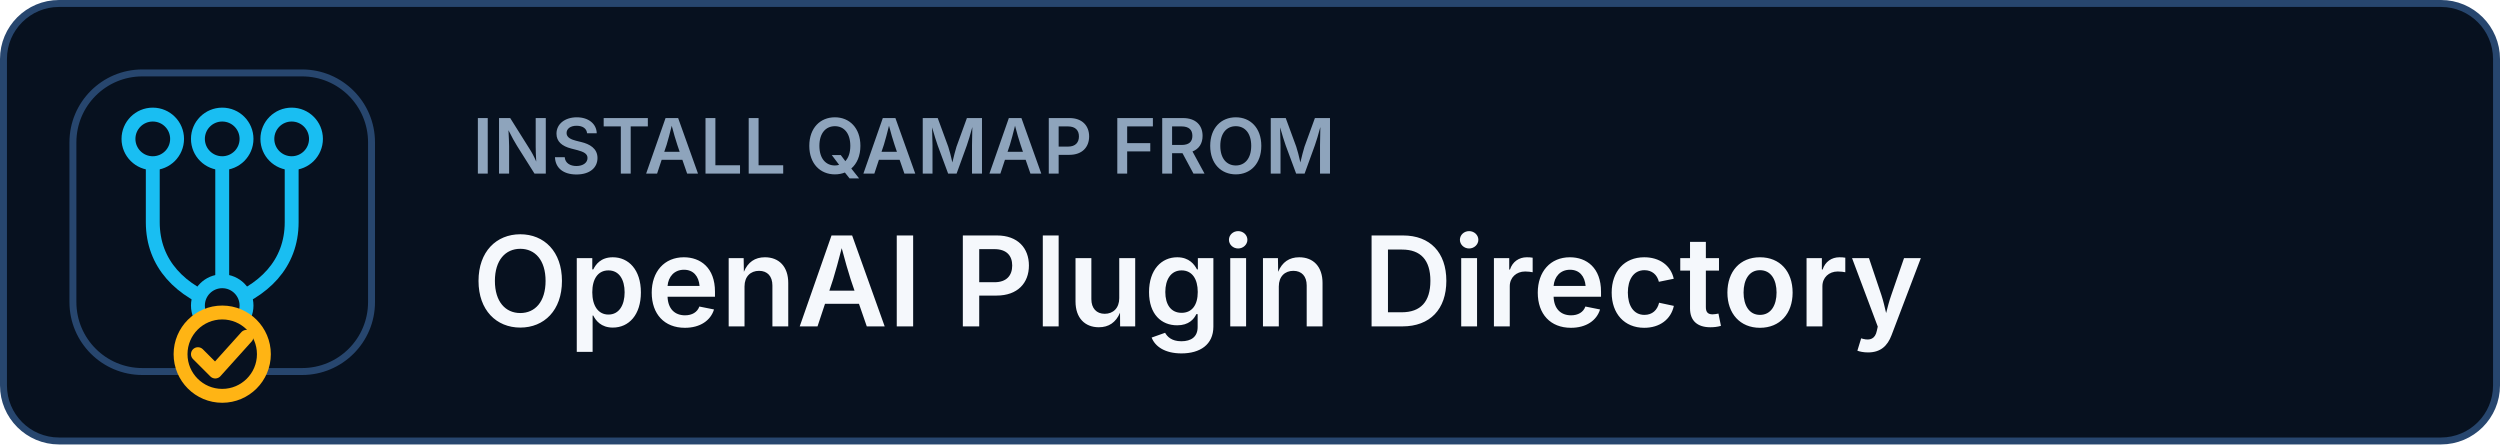
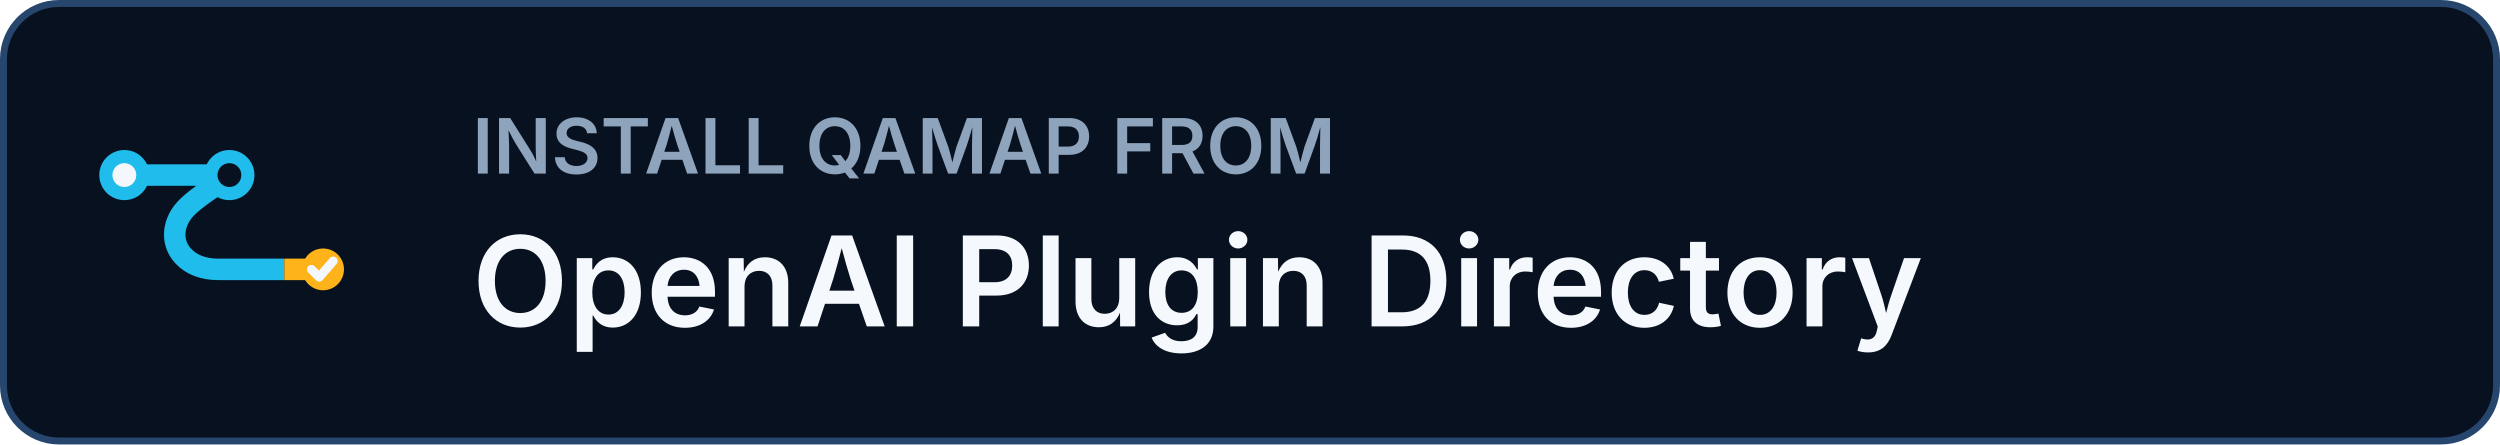
<svg xmlns="http://www.w3.org/2000/svg" width="360" height="64" viewBox="0 0 360 64" role="img" aria-labelledby="title description">
  <rect x="0.5" y="0.5" width="359" height="63" rx="8" fill="#07111f" stroke="#27466e" />
-   <g transform="translate(10 10)">
-     <rect x="0.5" y="0.5" width="43" height="43" rx="10" fill="#07111f" stroke="#27466e" />
-     <path d="M12 13V22C12 28 16 32 22 34" fill="none" stroke="#19bef2" stroke-width="2" stroke-linecap="round" />
-     <path d="M32 13V22C32 28 28 32 22 34" fill="none" stroke="#19bef2" stroke-width="2" stroke-linecap="round" />
-     <path d="M22 13V34" fill="none" stroke="#19bef2" stroke-width="2" stroke-linecap="round" />
-     <circle cx="12" cy="10" r="3.5" fill="#07111f" stroke="#19bef2" stroke-width="2" />
-     <circle cx="22" cy="10" r="3.5" fill="#07111f" stroke="#19bef2" stroke-width="2" />
-     <circle cx="32" cy="10" r="3.5" fill="#07111f" stroke="#19bef2" stroke-width="2" />
-     <circle cx="22" cy="34" r="3.5" fill="#07111f" stroke="#19bef2" stroke-width="2" />
-     <circle cx="22" cy="41" r="6" fill="#07111f" stroke="#ffb414" stroke-width="2" />
-     <path d="M18.5 41L21 43.5L25.5 38.5" fill="none" stroke="#ffb414" stroke-width="2" stroke-linecap="round" stroke-linejoin="round" />
+   <g transform="translate(10 10) scale(0.04296875)">
+     <rect x="56" y="56" width="912" height="912" rx="218" fill="#07111F" />
+     <path d="M 184 354 H 536 C 490 392 438 420 398 458 C 344 508 338 580 382 626 C 408 654 448 670 498 670 H 720" fill="none" stroke="#20BCEB" stroke-width="72" stroke-linecap="butt" stroke-linejoin="round" />
+     <path d="M 720 670 H 850" fill="none" stroke="#FFB31A" stroke-width="72" stroke-linecap="butt" stroke-linejoin="round" />
+     <circle cx="184" cy="354" r="84" fill="#20BCEB" />
+     <circle cx="184" cy="354" r="40" fill="#F4F7FB" />
+     <circle cx="536" cy="354" r="84" fill="#20BCEB" />
+     <circle cx="536" cy="354" r="40" fill="#07111F" />
+     <circle cx="850" cy="670" r="70" fill="#FFB31A" />
+     <path d="M 811 670 L 837 696 L 884 642" fill="none" stroke="#F4F7FB" stroke-width="30" stroke-linecap="round" stroke-linejoin="round" />
  </g>
  <text x="68" y="25" fill="#8ea4bc" font-family="-apple-system, BlinkMacSystemFont, 'Segoe UI', sans-serif" font-size="11" font-weight="600">INSTALL QAMAP FROM</text>
  <text x="68" y="47" fill="#f5f8fc" font-family="-apple-system, BlinkMacSystemFont, 'Segoe UI', sans-serif" font-size="18" font-weight="600">OpenAI Plugin Directory</text>
</svg>
